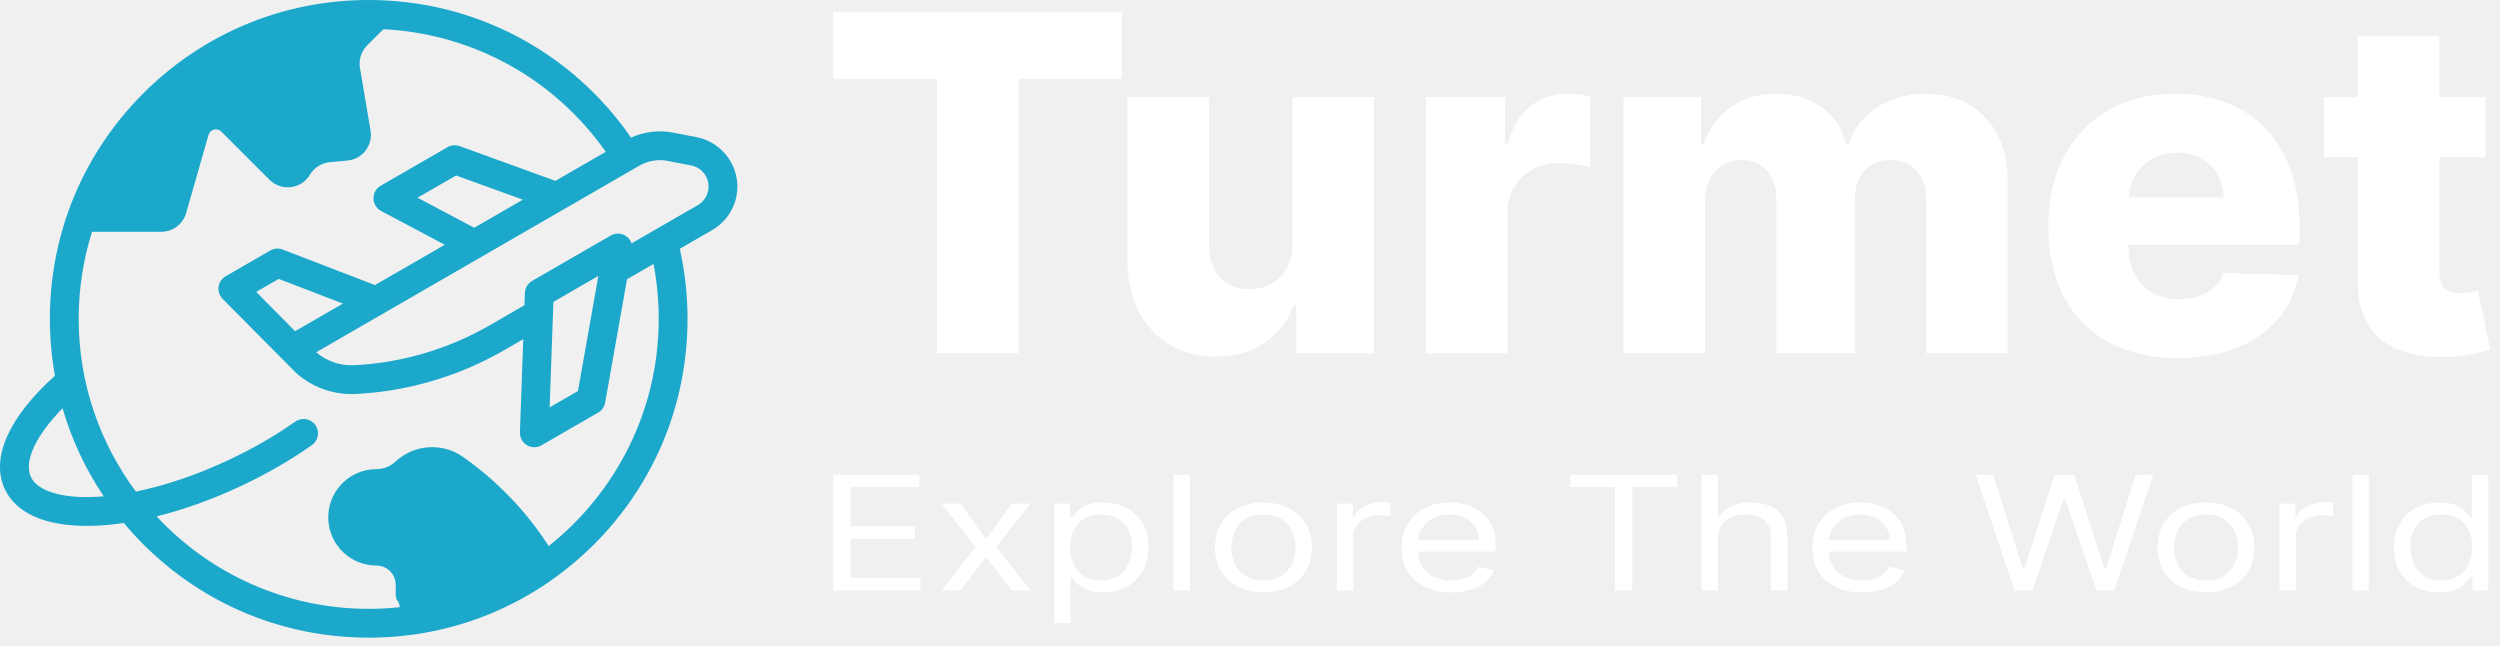
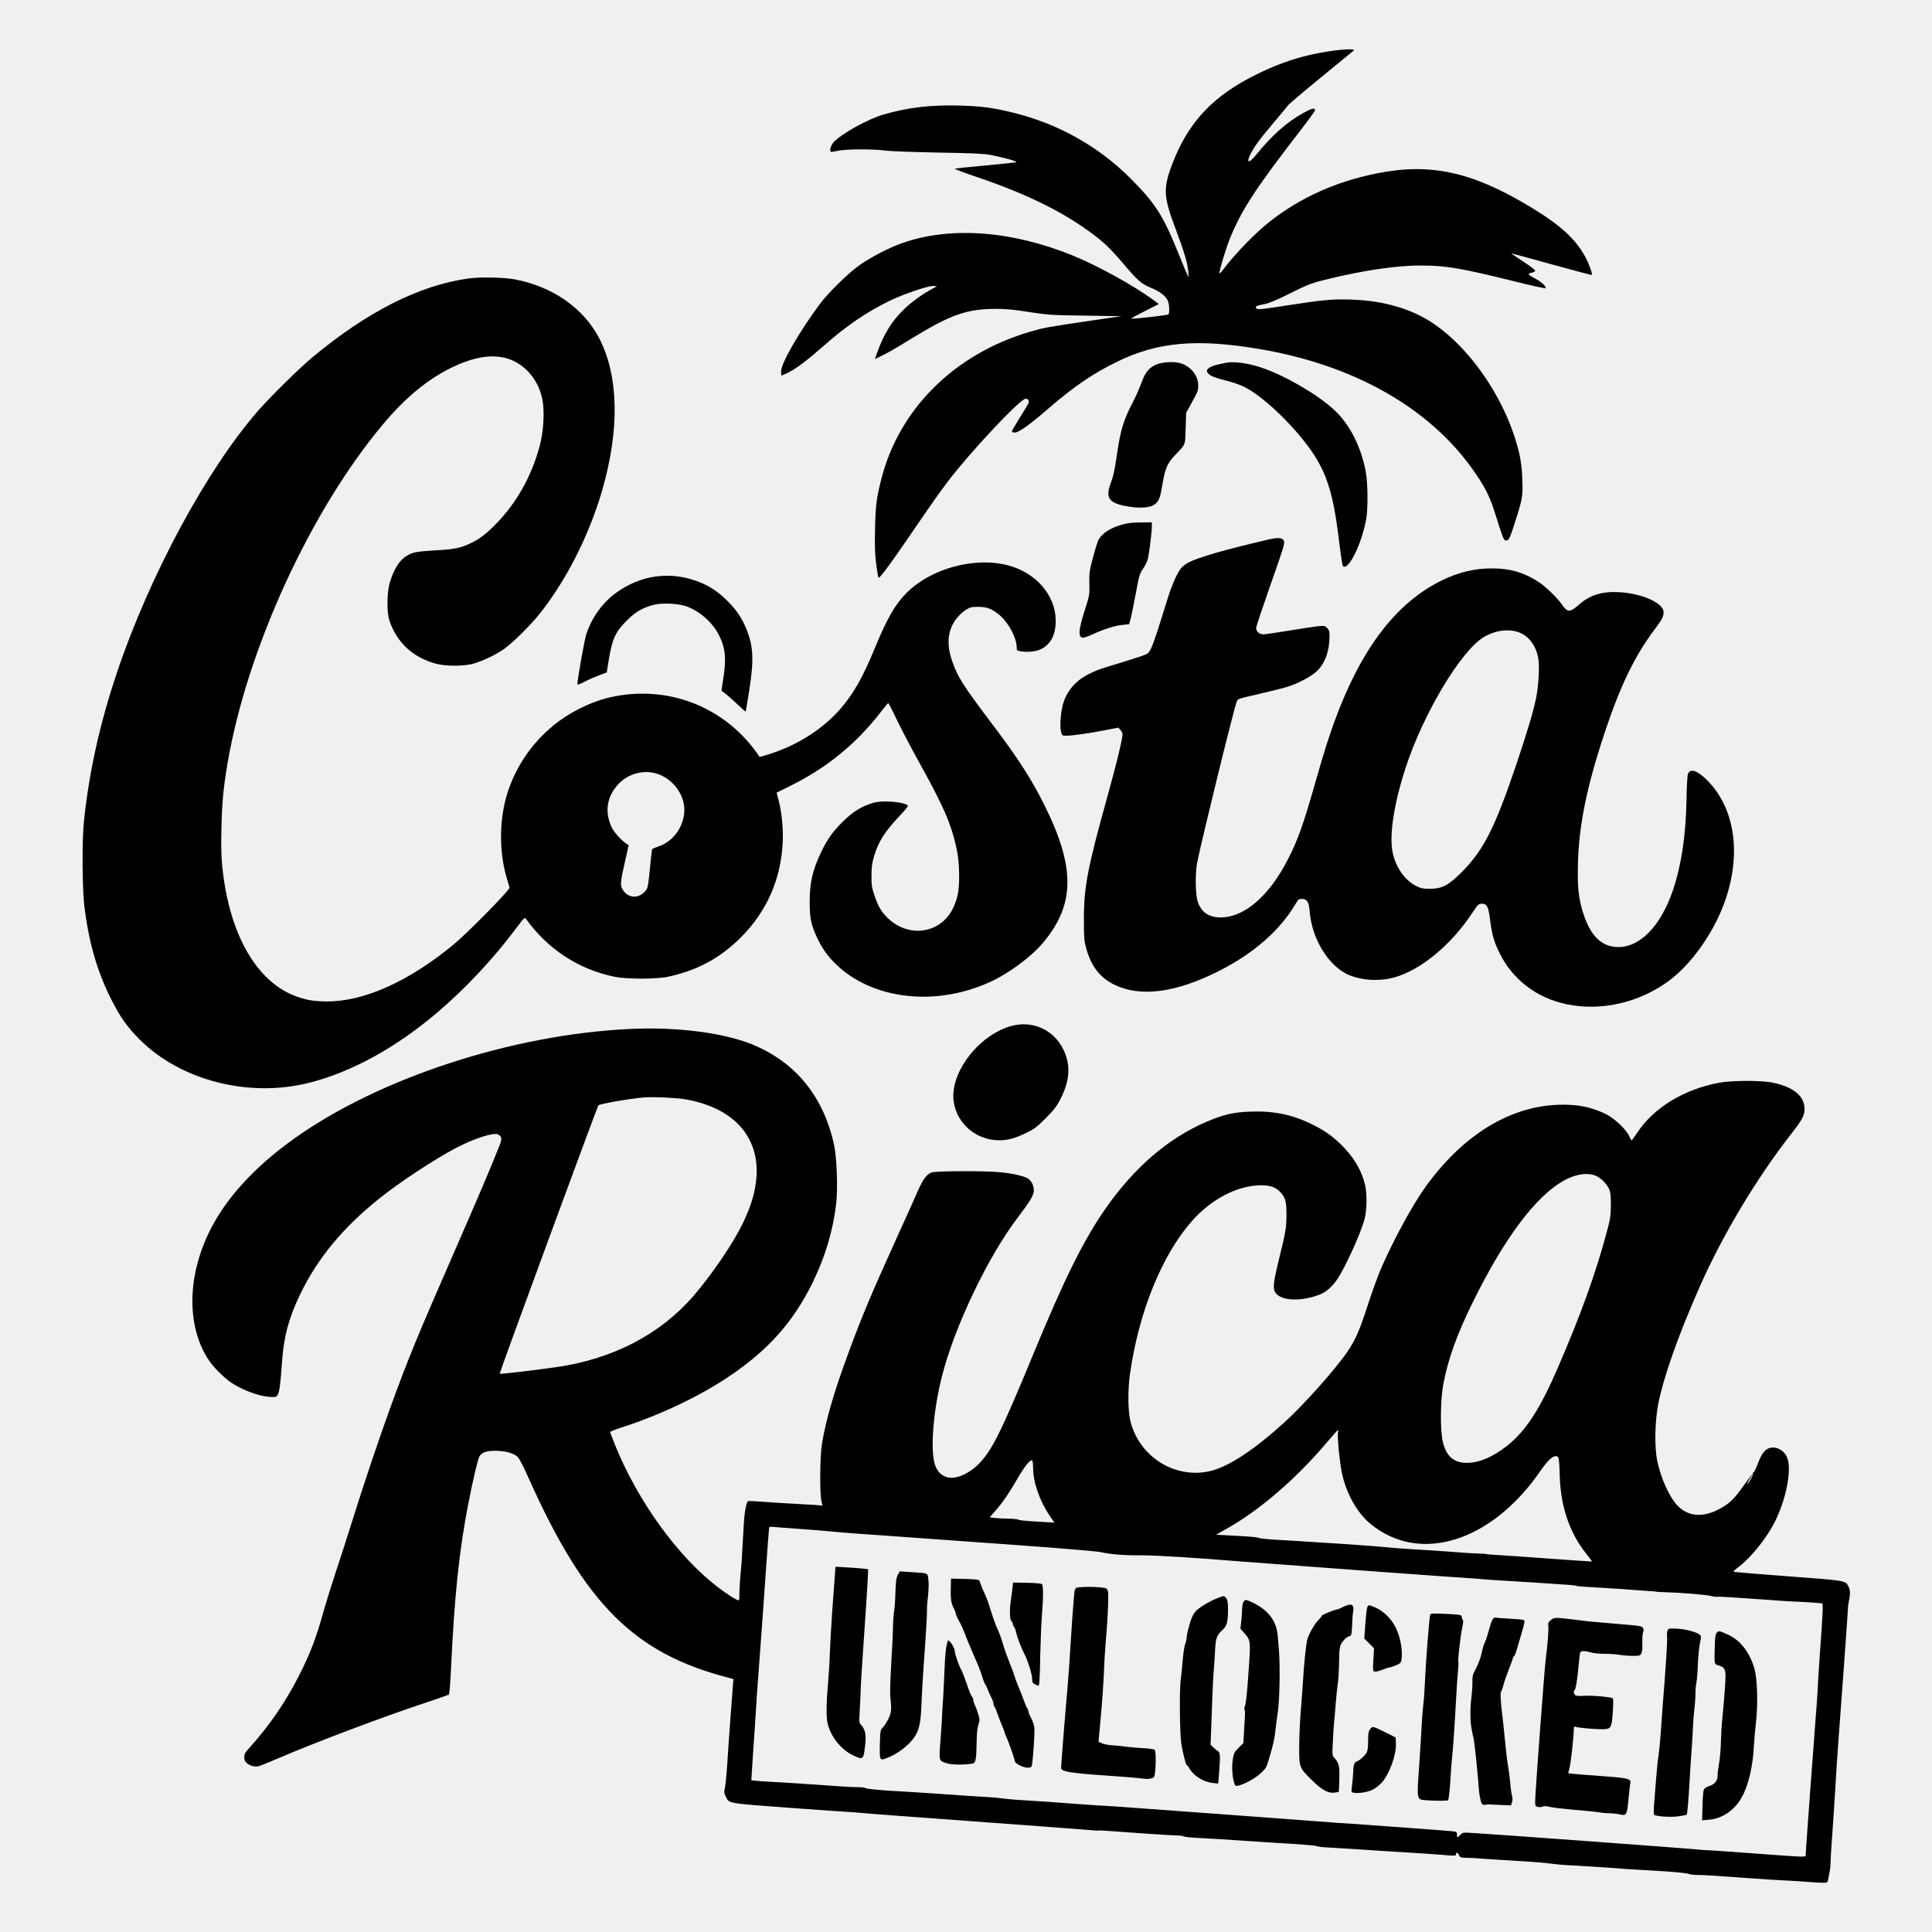
- <svg xmlns="http://www.w3.org/2000/svg" width="213" height="55" viewBox="0 0 213 55" fill="none">
-   <g clip-path="url(#clip0_4005_17)">
-     <path d="M59.361 11.689L57.368 11.302C56.147 11.064 54.888 11.216 53.764 11.725C48.679 4.365 40.4 0 31.413 0C24.157 0 17.336 2.826 12.205 7.956C7.075 13.087 4.249 19.908 4.249 27.164C4.249 28.808 4.396 30.428 4.68 32.013C0.733 35.553 -0.821 39.06 0.415 41.683C1.371 43.713 3.829 44.808 7.382 44.807C7.67 44.807 7.966 44.8 8.267 44.786C9 44.751 9.763 44.672 10.546 44.556C11.07 45.181 11.622 45.788 12.205 46.372C17.336 51.502 24.157 54.328 31.413 54.328C38.669 54.328 45.49 51.502 50.621 46.372C55.752 41.241 58.577 34.42 58.577 27.164C58.577 25.149 58.355 23.146 57.918 21.196L60.685 19.599C61.788 18.962 62.545 17.878 62.763 16.623C63.158 14.344 61.632 12.13 59.361 11.689ZM8.15 42.334C5.263 42.473 3.201 41.838 2.635 40.637C2.011 39.312 3.055 37.104 5.33 34.785C6.104 37.448 7.284 39.975 8.84 42.288C8.607 42.307 8.377 42.324 8.15 42.334ZM46.75 46.523C44.828 43.542 42.343 40.957 39.443 38.923C37.67 37.679 35.266 37.857 33.684 39.336C33.247 39.744 32.671 39.971 32.074 39.971C29.707 39.971 27.831 41.966 27.974 44.328C28.106 46.495 29.902 48.185 32.074 48.185C32.979 48.185 33.713 48.919 33.713 49.824V50.685C33.713 50.883 33.784 51.07 33.897 51.232C34.006 51.389 34.054 51.562 34.056 51.732C33.188 51.825 32.306 51.873 31.413 51.873C24.287 51.873 17.857 48.84 13.343 43.998C15.688 43.415 18.153 42.53 20.588 41.382C22.747 40.365 24.76 39.202 26.573 37.925C27.127 37.535 27.26 36.77 26.87 36.216C26.479 35.662 25.714 35.529 25.16 35.919C23.463 37.114 21.573 38.206 19.542 39.162C16.83 40.44 14.099 41.368 11.579 41.884C8.517 37.77 6.703 32.675 6.703 27.164C6.703 24.581 7.103 22.09 7.841 19.747H13.743C14.724 19.747 15.587 19.097 15.858 18.153L17.767 11.494C17.904 11.014 18.506 10.859 18.858 11.211L22.962 15.315C23.976 16.329 25.673 16.118 26.407 14.886C26.766 14.284 27.391 13.889 28.088 13.823L29.611 13.678C30.883 13.557 31.784 12.381 31.571 11.121L30.67 5.788C30.551 5.085 30.781 4.367 31.286 3.864L32.666 2.488C40.276 2.868 47.216 6.692 51.613 12.933L47.321 15.411L39.16 12.448C38.819 12.325 38.441 12.358 38.127 12.539L32.431 15.828C32.045 16.051 31.81 16.466 31.818 16.912C31.826 17.358 32.075 17.765 32.47 17.974L37.895 20.854L31.949 24.287L24.08 21.26C23.734 21.127 23.347 21.157 23.026 21.343L19.225 23.537C18.895 23.727 18.673 24.059 18.622 24.436C18.572 24.813 18.698 25.192 18.966 25.462C18.966 25.462 25.209 31.768 25.266 31.809C26.558 32.944 28.224 33.575 29.947 33.575C30.062 33.575 30.178 33.573 30.293 33.567C34.724 33.35 39.097 32.063 42.939 29.844L44.581 28.896L44.298 36.833C44.282 37.279 44.509 37.699 44.892 37.929C45.086 38.045 45.305 38.104 45.524 38.104C45.736 38.104 45.948 38.049 46.138 37.94L50.964 35.153C51.278 34.972 51.495 34.661 51.559 34.305L53.422 23.792L55.68 22.488C55.974 24.023 56.123 25.59 56.123 27.164C56.123 34.999 52.457 41.993 46.75 46.523ZM44.545 17.014L40.402 19.406L35.577 16.845L38.86 14.95L44.545 17.014ZM29.215 25.865L25.14 28.218L21.828 24.868L23.746 23.761L29.215 25.865ZM46.829 34.707L47.15 25.72L50.98 23.509L49.242 33.314L46.829 34.707ZM60.344 16.204C60.252 16.739 59.928 17.202 59.458 17.473L53.807 20.736C53.724 20.494 53.57 20.277 53.352 20.124C52.961 19.851 52.447 19.828 52.034 20.067L45.334 23.934C44.968 24.146 44.737 24.531 44.722 24.953L44.684 26.003L41.712 27.719C38.206 29.743 34.216 30.918 30.173 31.116C28.99 31.174 27.832 30.775 26.938 30.013L54.47 14.117C55.205 13.693 56.068 13.549 56.9 13.711L58.893 14.098C59.862 14.286 60.513 15.231 60.344 16.204Z" fill="#1CA8CB" />
-     <path d="M71 6.71V1H95.588V6.71H86.767V30.091H79.835V6.71H71Z" fill="white" />
-     <path d="M110.13 20.674V8.273H117.062V30.091H110.442V26.029H110.215C109.732 27.364 108.908 28.424 107.744 29.21C106.588 29.987 105.192 30.375 103.553 30.375C102.067 30.375 100.76 30.034 99.633 29.352C98.506 28.671 97.63 27.719 97.005 26.497C96.38 25.266 96.063 23.827 96.053 22.179V8.273H102.999V20.816C103.009 21.999 103.321 22.932 103.937 23.614C104.552 24.296 105.39 24.637 106.451 24.637C107.142 24.637 107.763 24.485 108.312 24.182C108.871 23.869 109.311 23.42 109.633 22.833C109.964 22.236 110.13 21.516 110.13 20.674Z" fill="white" />
-     <path d="M121.483 30.091V8.273H128.23V12.25H128.457C128.855 10.811 129.504 9.741 130.403 9.04C131.303 8.33 132.349 7.975 133.543 7.975C133.865 7.975 134.196 7.998 134.537 8.046C134.878 8.084 135.195 8.145 135.489 8.23V14.267C135.157 14.154 134.722 14.064 134.182 13.997C133.652 13.931 133.178 13.898 132.761 13.898C131.938 13.898 131.194 14.083 130.531 14.452C129.878 14.812 129.362 15.318 128.983 15.972C128.614 16.616 128.429 17.373 128.429 18.244V30.091H121.483Z" fill="white" />
-     <path d="M138.319 30.091V8.273H144.924V12.278H145.165C145.62 10.953 146.387 9.906 147.467 9.139C148.546 8.372 149.834 7.989 151.33 7.989C152.845 7.989 154.143 8.377 155.222 9.154C156.302 9.93 156.988 10.972 157.282 12.278H157.509C157.916 10.981 158.712 9.944 159.896 9.168C161.079 8.382 162.476 7.989 164.086 7.989C166.15 7.989 167.826 8.652 169.114 9.977C170.402 11.294 171.046 13.102 171.046 15.403V30.091H164.1V16.994C164.1 15.905 163.821 15.077 163.262 14.509C162.703 13.931 161.979 13.642 161.089 13.642C160.132 13.642 159.38 13.955 158.83 14.58C158.29 15.195 158.021 16.024 158.021 17.065V30.091H151.344V16.923C151.344 15.91 151.07 15.11 150.521 14.523C149.971 13.936 149.247 13.642 148.347 13.642C147.741 13.642 147.206 13.789 146.742 14.082C146.278 14.367 145.914 14.774 145.648 15.304C145.393 15.834 145.265 16.459 145.265 17.179V30.091H138.319Z" fill="white" />
-     <path d="M185.549 30.503C183.267 30.503 181.297 30.053 179.64 29.154C177.992 28.244 176.723 26.952 175.833 25.276C174.952 23.59 174.512 21.587 174.512 19.267C174.512 17.013 174.957 15.044 175.847 13.358C176.737 11.663 177.992 10.347 179.612 9.409C181.231 8.462 183.139 7.989 185.336 7.989C186.889 7.989 188.309 8.23 189.597 8.713C190.885 9.196 191.998 9.911 192.935 10.858C193.873 11.805 194.602 12.975 195.123 14.367C195.644 15.749 195.904 17.335 195.904 19.125V20.858H176.941V16.824H189.441C189.432 16.085 189.256 15.427 188.915 14.85C188.575 14.272 188.106 13.822 187.509 13.5C186.922 13.169 186.245 13.003 185.478 13.003C184.701 13.003 184.005 13.178 183.39 13.528C182.774 13.869 182.287 14.338 181.927 14.935C181.567 15.522 181.378 16.189 181.359 16.938V21.043C181.359 21.933 181.534 22.714 181.884 23.387C182.235 24.049 182.732 24.565 183.376 24.935C184.02 25.304 184.787 25.489 185.677 25.489C186.292 25.489 186.851 25.404 187.353 25.233C187.855 25.063 188.286 24.812 188.646 24.48C189.005 24.149 189.275 23.742 189.455 23.259L195.833 23.443C195.568 24.873 194.986 26.119 194.086 27.179C193.196 28.23 192.026 29.049 190.577 29.637C189.129 30.214 187.452 30.503 185.549 30.503Z" fill="white" />
-     <path d="M211.767 8.273V13.386H198.003V8.273H211.767ZM200.886 3.045H207.832V23.23C207.832 23.656 207.899 24.002 208.031 24.267C208.173 24.523 208.377 24.707 208.642 24.821C208.907 24.925 209.224 24.977 209.594 24.977C209.859 24.977 210.138 24.954 210.432 24.906C210.735 24.849 210.962 24.802 211.114 24.764L212.165 29.778C211.833 29.873 211.365 29.991 210.759 30.134C210.162 30.276 209.447 30.366 208.614 30.403C206.985 30.479 205.588 30.29 204.423 29.835C203.268 29.371 202.383 28.651 201.767 27.676C201.161 26.701 200.867 25.474 200.886 23.997V3.045Z" fill="white" />
-     <path d="M71 50.314V40.44H78.329V41.5H72.471V44.837H77.949V45.898H72.471V49.253H78.424V50.314H71Z" fill="white" />
-     <path d="M81.832 42.908L84.014 45.936L86.197 42.908H87.809L84.868 46.611L87.809 50.314H86.197L84.014 47.44L81.832 50.314H80.22L83.113 46.611L80.22 42.908H81.832Z" fill="white" />
-     <path d="M89.806 53.091V42.908H91.157V44.084H91.324C91.426 43.956 91.569 43.792 91.751 43.593C91.936 43.39 92.201 43.21 92.545 43.053C92.893 42.892 93.363 42.812 93.956 42.812C94.723 42.812 95.399 42.967 95.984 43.279C96.569 43.591 97.026 44.033 97.354 44.605C97.682 45.177 97.846 45.852 97.846 46.63C97.846 47.414 97.682 48.094 97.354 48.67C97.026 49.242 96.571 49.685 95.99 50C95.409 50.312 94.739 50.468 93.98 50.468C93.395 50.468 92.927 50.389 92.575 50.232C92.223 50.071 91.952 49.889 91.762 49.687C91.573 49.481 91.426 49.311 91.324 49.176H91.205V53.091H89.806ZM91.181 46.611C91.181 47.17 91.282 47.664 91.484 48.091C91.685 48.515 91.98 48.848 92.367 49.089C92.755 49.327 93.229 49.446 93.79 49.446C94.375 49.446 94.864 49.321 95.255 49.07C95.65 48.816 95.947 48.475 96.144 48.048C96.346 47.617 96.447 47.138 96.447 46.611C96.447 46.09 96.348 45.621 96.15 45.203C95.956 44.782 95.662 44.449 95.267 44.205C94.875 43.957 94.383 43.834 93.79 43.834C93.221 43.834 92.743 43.951 92.355 44.186C91.968 44.417 91.675 44.742 91.478 45.16C91.28 45.574 91.181 46.058 91.181 46.611Z" fill="white" />
-     <path d="M101.38 40.44V50.314H99.981V40.44H101.38Z" fill="white" />
-     <path d="M107.643 50.468C106.821 50.468 106.1 50.309 105.479 49.991C104.863 49.672 104.38 49.227 104.033 48.655C103.688 48.083 103.517 47.414 103.517 46.65C103.517 45.878 103.688 45.205 104.033 44.629C104.38 44.054 104.863 43.607 105.479 43.289C106.1 42.971 106.821 42.812 107.643 42.812C108.466 42.812 109.185 42.971 109.801 43.289C110.422 43.607 110.905 44.054 111.248 44.629C111.596 45.205 111.77 45.878 111.77 46.65C111.77 47.414 111.596 48.083 111.248 48.655C110.905 49.227 110.422 49.672 109.801 49.991C109.185 50.309 108.466 50.468 107.643 50.468ZM107.643 49.446C108.268 49.446 108.782 49.316 109.185 49.055C109.588 48.795 109.886 48.453 110.081 48.028C110.274 47.604 110.371 47.145 110.371 46.65C110.371 46.154 110.274 45.693 110.081 45.266C109.886 44.838 109.588 44.493 109.185 44.229C108.782 43.965 108.268 43.834 107.643 43.834C107.019 43.834 106.505 43.965 106.102 44.229C105.698 44.493 105.4 44.838 105.206 45.266C105.012 45.693 104.916 46.154 104.916 46.65C104.916 47.145 105.012 47.604 105.206 48.028C105.4 48.453 105.698 48.795 106.102 49.055C106.505 49.316 107.019 49.446 107.643 49.446Z" fill="white" />
-     <path d="M113.906 50.314V42.908H115.258V44.026H115.353C115.518 43.66 115.819 43.363 116.254 43.134C116.689 42.906 117.178 42.792 117.725 42.792C117.827 42.792 117.955 42.794 118.11 42.797C118.264 42.8 118.38 42.805 118.46 42.811V43.968C118.413 43.959 118.304 43.944 118.133 43.925C117.968 43.903 117.792 43.891 117.605 43.891C117.163 43.891 116.768 43.967 116.42 44.118C116.076 44.266 115.803 44.471 115.602 44.735C115.404 44.995 115.305 45.293 115.305 45.627V50.314H113.906Z" fill="white" />
-     <path d="M123.66 50.468C122.781 50.468 122.025 50.311 121.388 49.996C120.756 49.677 120.268 49.234 119.924 48.665C119.584 48.093 119.414 47.427 119.414 46.669C119.414 45.91 119.584 45.242 119.924 44.663C120.268 44.081 120.747 43.628 121.359 43.303C121.975 42.975 122.695 42.812 123.517 42.812C123.992 42.812 124.459 42.876 124.922 43.004C125.385 43.133 125.806 43.342 126.185 43.631C126.564 43.917 126.867 44.297 127.093 44.769C127.318 45.242 127.43 45.823 127.43 46.514V46.997H120.411V46.013H126.008C126.008 45.595 125.905 45.222 125.699 44.894C125.498 44.567 125.209 44.308 124.833 44.118C124.461 43.928 124.023 43.834 123.517 43.834C122.959 43.834 122.478 43.946 122.071 44.171C121.667 44.393 121.357 44.682 121.139 45.039C120.922 45.396 120.814 45.778 120.814 46.187V46.842C120.814 47.402 120.932 47.876 121.169 48.265C121.41 48.65 121.744 48.944 122.171 49.147C122.598 49.346 123.094 49.446 123.66 49.446C124.027 49.446 124.359 49.404 124.655 49.321C124.956 49.234 125.215 49.105 125.432 48.935C125.65 48.761 125.818 48.546 125.936 48.289L127.288 48.597C127.146 48.97 126.907 49.298 126.571 49.581C126.235 49.861 125.82 50.079 125.325 50.237C124.831 50.391 124.276 50.468 123.66 50.468Z" fill="white" />
-     <path d="M133.781 41.5V40.44H142.889V41.5H139.07V50.314H137.6V41.5H133.781Z" fill="white" />
-     <path d="M146.368 45.859V50.314H144.969V40.44H146.368V44.065H146.487C146.7 43.683 147.02 43.379 147.446 43.154C147.878 42.926 148.451 42.812 149.166 42.812C149.787 42.812 150.33 42.913 150.797 43.115C151.264 43.315 151.625 43.622 151.883 44.036C152.143 44.448 152.273 44.972 152.273 45.608V50.314H150.875V45.685C150.875 45.097 150.686 44.642 150.31 44.321C149.939 43.996 149.424 43.834 148.763 43.834C148.305 43.834 147.893 43.913 147.53 44.07C147.17 44.228 146.885 44.458 146.676 44.76C146.471 45.062 146.368 45.428 146.368 45.859Z" fill="white" />
-     <path d="M158.652 50.468C157.775 50.468 157.018 50.311 156.381 49.996C155.748 49.677 155.26 49.234 154.916 48.665C154.577 48.093 154.406 47.427 154.406 46.669C154.406 45.91 154.577 45.242 154.916 44.663C155.26 44.081 155.739 43.628 156.351 43.303C156.968 42.975 157.688 42.812 158.51 42.812C158.984 42.812 159.453 42.876 159.915 43.004C160.377 43.133 160.799 43.342 161.178 43.631C161.558 43.917 161.86 44.297 162.085 44.769C162.31 45.242 162.423 45.823 162.423 46.514V46.997H155.403V46.013H161C161 45.595 160.897 45.222 160.692 44.894C160.49 44.567 160.201 44.308 159.826 44.118C159.455 43.928 159.015 43.834 158.51 43.834C157.953 43.834 157.47 43.946 157.063 44.171C156.66 44.393 156.349 44.682 156.132 45.039C155.915 45.396 155.806 45.778 155.806 46.187V46.842C155.806 47.402 155.924 47.876 156.162 48.265C156.402 48.65 156.736 48.944 157.163 49.147C157.59 49.346 158.087 49.446 158.652 49.446C159.019 49.446 159.351 49.404 159.648 49.321C159.949 49.234 160.207 49.105 160.425 48.935C160.642 48.761 160.81 48.546 160.929 48.289L162.281 48.597C162.139 48.97 161.899 49.298 161.563 49.581C161.227 49.861 160.812 50.079 160.318 50.237C159.824 50.391 159.268 50.468 158.652 50.468Z" fill="white" />
-     <path d="M171.644 50.314L168.323 40.44H169.817L172.355 48.482H172.474L175.059 40.44H176.719L179.305 48.482H179.423L181.96 40.44H183.455L180.135 50.314H178.617L175.936 42.445H175.842L173.161 50.314H171.644Z" fill="white" />
-     <path d="M187.95 50.468C187.127 50.468 186.406 50.309 185.785 49.991C185.168 49.672 184.686 49.227 184.338 48.655C183.994 48.083 183.822 47.414 183.822 46.65C183.822 45.878 183.994 45.205 184.338 44.629C184.686 44.054 185.168 43.607 185.785 43.289C186.406 42.971 187.127 42.812 187.95 42.812C188.771 42.812 189.49 42.971 190.107 43.289C190.728 43.607 191.21 44.054 191.555 44.629C191.902 45.205 192.076 45.878 192.076 46.65C192.076 47.414 191.902 48.083 191.555 48.655C191.21 49.227 190.728 49.672 190.107 49.991C189.49 50.309 188.771 50.468 187.95 50.468ZM187.95 49.446C188.573 49.446 189.087 49.316 189.49 49.055C189.894 48.795 190.193 48.453 190.386 48.028C190.58 47.604 190.676 47.145 190.676 46.65C190.676 46.154 190.58 45.693 190.386 45.266C190.193 44.838 189.894 44.493 189.49 44.229C189.087 43.965 188.573 43.834 187.95 43.834C187.325 43.834 186.811 43.965 186.408 44.229C186.005 44.493 185.706 44.838 185.512 45.266C185.318 45.693 185.222 46.154 185.222 46.65C185.222 47.145 185.318 47.604 185.512 48.028C185.706 48.453 186.005 48.795 186.408 49.055C186.811 49.316 187.325 49.446 187.95 49.446Z" fill="white" />
-     <path d="M194.212 50.314V42.908H195.563V44.026H195.659C195.825 43.66 196.125 43.363 196.56 43.134C196.994 42.906 197.485 42.792 198.03 42.792C198.133 42.792 198.262 42.794 198.416 42.797C198.57 42.8 198.687 42.805 198.765 42.811V43.968C198.718 43.959 198.609 43.944 198.44 43.925C198.273 43.903 198.097 43.891 197.911 43.891C197.468 43.891 197.074 43.967 196.726 44.118C196.382 44.266 196.109 44.471 195.908 44.735C195.71 44.995 195.611 45.293 195.611 45.627V50.314H194.212Z" fill="white" />
-     <path d="M201.824 40.44V50.314H200.425V40.44H201.824Z" fill="white" />
-     <path d="M207.827 50.468C207.067 50.468 206.397 50.312 205.816 50.001C205.235 49.686 204.781 49.242 204.452 48.67C204.124 48.094 203.96 47.415 203.96 46.63C203.96 45.852 204.124 45.178 204.452 44.605C204.781 44.033 205.237 43.591 205.822 43.279C206.407 42.968 207.083 42.812 207.85 42.812C208.443 42.812 208.911 42.892 209.255 43.053C209.603 43.21 209.868 43.39 210.05 43.593C210.235 43.792 210.38 43.956 210.482 44.085H210.602V40.44H212V50.314H210.649V49.176H210.482C210.38 49.311 210.233 49.481 210.044 49.687C209.854 49.89 209.583 50.071 209.231 50.232C208.88 50.389 208.411 50.468 207.827 50.468ZM208.016 49.446C208.577 49.446 209.051 49.327 209.439 49.089C209.826 48.848 210.121 48.516 210.322 48.091C210.524 47.664 210.625 47.17 210.625 46.611C210.625 46.058 210.526 45.575 210.328 45.16C210.131 44.742 209.839 44.417 209.451 44.186C209.064 43.951 208.586 43.834 208.016 43.834C207.423 43.834 206.929 43.958 206.534 44.205C206.142 44.449 205.847 44.782 205.65 45.203C205.457 45.621 205.359 46.09 205.359 46.611C205.359 47.138 205.459 47.617 205.656 48.048C205.858 48.475 206.154 48.816 206.545 49.07C206.941 49.321 207.431 49.446 208.016 49.446Z" fill="white" />
+ <svg xmlns="http://www.w3.org/2000/svg" version="1.0" width="2001pt" height="2001pt" viewBox="0 0 2001 2001" preserveAspectRatio="xMidYMid meet">
+   <g transform="translate(0,2001) scale(0.1,-0.1)" fill="#000000" stroke="none">
+     <path d="M13767 19479 c-266 -40 -492 -111 -742 -234 -463 -226 -722 -502 -888 -945 -92 -247 -87 -329 44 -675 83 -220 118 -339 126 -425 3 -36 3 -63 1 -60 -3 3 -56 129 -117 280 -148 364 -232 492 -485 745 -333 332 -748 564 -1216 679 -209 51 -328 67 -565 73 -288 7 -521 -20 -771 -92 -169 -49 -454 -208 -524 -293 -27 -33 -39 -79 -25 -94 3 -3 36 2 73 10 83 19 365 20 497 2 51 -7 286 -15 540 -20 350 -6 470 -11 540 -24 90 -17 208 -46 255 -64 25 -10 24 -10 -10 -16 -19 -3 -161 -17 -315 -32 -154 -14 -287 -28 -295 -31 -8 -2 82 -37 200 -77 574 -193 975 -395 1301 -657 71 -58 138 -127 230 -234 160 -190 198 -224 300 -266 91 -37 155 -87 175 -136 15 -34 19 -120 6 -139 -5 -9 -340 -47 -387 -44 -5 1 57 35 139 76 l148 75 -63 47 c-198 145 -565 347 -817 451 -636 261 -1270 310 -1773 135 -134 -46 -329 -147 -449 -232 -116 -82 -324 -287 -410 -402 -217 -294 -400 -613 -400 -696 0 -24 2 -44 5 -44 3 0 36 16 74 34 88 45 189 122 376 286 228 201 439 343 674 457 146 70 398 155 449 151 l37 -3 -45 -24 c-103 -54 -220 -139 -298 -215 -125 -121 -208 -255 -275 -443 l-26 -72 37 18 c85 39 157 80 339 192 407 250 577 310 878 310 108 0 187 -8 345 -33 196 -30 222 -32 580 -37 l374 -6 -329 -48 c-442 -65 -473 -71 -611 -111 -786 -229 -1364 -801 -1548 -1535 -48 -190 -58 -268 -63 -507 -4 -181 -2 -260 12 -365 9 -74 20 -138 24 -142 10 -10 108 121 281 373 299 437 337 490 431 615 230 305 755 865 811 865 31 0 42 -23 27 -53 -6 -12 -47 -79 -90 -148 -44 -70 -79 -131 -79 -138 0 -6 13 -11 29 -11 43 0 150 76 351 250 260 225 463 364 713 485 418 204 825 240 1477 129 964 -164 1738 -599 2194 -1233 124 -173 181 -281 231 -438 96 -302 98 -308 122 -311 28 -4 40 18 92 183 80 250 84 272 78 445 -6 168 -24 269 -77 435 -173 540 -572 1056 -976 1262 -200 102 -444 161 -710 170 -199 7 -296 -2 -659 -58 -298 -46 -323 -49 -335 -29 -11 18 1 24 90 41 44 9 124 42 250 105 211 105 234 113 425 159 355 86 695 135 931 135 265 0 407 -23 947 -156 191 -48 351 -83 354 -80 14 14 -37 63 -102 98 -38 20 -71 41 -73 47 -2 5 13 13 32 17 22 4 36 12 36 21 0 7 -56 51 -125 95 -69 45 -124 83 -122 84 1 1 188 -50 415 -113 227 -63 416 -113 419 -110 8 9 -26 106 -63 177 -98 188 -259 337 -569 524 -606 367 -1040 462 -1595 350 -421 -84 -782 -246 -1100 -492 -151 -117 -369 -340 -493 -506 -20 -27 -37 -43 -37 -35 0 35 64 246 105 350 122 303 264 521 750 1149 74 96 135 181 135 188 0 29 -34 21 -130 -33 -164 -92 -316 -227 -479 -427 -122 -149 -103 -34 23 137 28 38 104 131 168 207 64 76 125 149 135 163 10 15 164 146 343 292 179 146 332 272 340 279 21 20 -93 17 -253 -7z" />
+     <path d="M4846 17125 c-508 -72 -1045 -345 -1611 -816 -136 -114 -424 -397 -558 -549 -532 -606 -1129 -1712 -1466 -2717 -179 -532 -291 -1040 -343 -1553 -19 -192 -16 -682 5 -860 47 -384 134 -684 281 -974 93 -184 167 -287 291 -411 425 -426 1132 -607 1755 -450 438 110 894 360 1324 724 292 247 591 566 824 880 79 105 86 112 99 95 225 -315 549 -526 920 -601 126 -25 435 -25 553 1 304 66 537 192 751 405 273 273 419 607 436 995 6 144 -12 319 -46 439 l-18 67 141 70 c380 188 684 436 938 765 39 50 73 91 77 93 3 1 45 -78 91 -175 47 -98 147 -290 224 -428 224 -404 306 -581 360 -770 45 -159 59 -260 60 -415 0 -156 -13 -227 -60 -329 -120 -263 -447 -322 -668 -120 -72 65 -108 124 -147 239 -30 86 -33 106 -33 210 1 96 5 130 28 205 46 153 109 251 271 423 69 73 85 96 74 103 -58 37 -263 51 -355 24 -117 -34 -212 -92 -315 -195 -105 -104 -158 -178 -224 -315 -88 -182 -119 -317 -119 -515 0 -167 14 -237 74 -366 51 -110 107 -191 191 -274 385 -380 1061 -453 1636 -175 175 85 395 249 505 378 343 399 350 786 26 1437 -130 262 -275 488 -517 808 -330 437 -381 516 -439 685 -64 182 -46 330 52 450 23 29 64 65 91 82 44 27 57 30 129 30 93 -1 147 -23 228 -94 88 -78 168 -232 168 -326 0 -28 4 -33 31 -39 71 -14 163 -6 215 18 106 49 159 150 158 301 -2 261 -206 495 -495 570 -346 90 -796 -32 -1049 -285 -119 -120 -202 -263 -330 -575 -124 -301 -222 -473 -357 -628 -180 -206 -437 -371 -721 -463 -62 -20 -114 -35 -115 -33 -332 498 -907 739 -1495 628 -135 -26 -251 -67 -392 -140 -339 -175 -601 -484 -721 -851 -88 -270 -93 -611 -13 -883 14 -50 29 -98 31 -108 7 -22 -433 -469 -582 -592 -460 -379 -922 -587 -1305 -587 -141 0 -232 16 -347 62 -395 158 -668 645 -739 1318 -12 111 -15 210 -11 407 6 268 19 412 62 670 200 1184 857 2620 1612 3521 237 282 468 471 725 594 330 157 585 144 769 -39 78 -78 131 -178 155 -291 26 -121 15 -333 -25 -483 -81 -308 -231 -580 -441 -800 -105 -110 -185 -172 -281 -216 -99 -47 -170 -61 -357 -71 -96 -5 -192 -15 -215 -21 -124 -32 -200 -123 -259 -309 -31 -101 -34 -314 -4 -400 77 -224 239 -376 473 -442 102 -29 284 -30 388 -4 92 24 240 94 324 153 90 64 267 238 362 356 277 343 518 816 654 1282 184 633 174 1189 -28 1580 -162 312 -477 533 -867 610 -117 23 -368 28 -494 10z m1969 -5132 c172 -60 291 -240 271 -409 -19 -163 -128 -299 -275 -344 -30 -10 -57 -22 -58 -27 -2 -5 -11 -95 -22 -201 -15 -157 -22 -198 -38 -219 -68 -92 -179 -93 -240 -3 -32 46 -29 82 18 288 l40 177 -28 20 c-58 41 -126 119 -150 171 -72 157 -48 312 69 440 105 114 270 157 413 107z" />
+     <path d="M11990 16240 c-81 -28 -129 -83 -168 -195 -18 -49 -52 -128 -76 -175 -112 -213 -141 -309 -181 -590 -19 -132 -35 -206 -56 -260 -62 -159 -30 -215 138 -249 154 -31 273 -23 321 22 38 35 49 65 70 193 30 176 51 225 136 314 108 113 100 93 106 274 l5 161 39 70 c84 152 86 156 86 214 0 103 -80 201 -190 231 -57 16 -169 11 -230 -10z" />
+     <path d="M12705 16254 c-106 -21 -135 -29 -167 -45 -42 -21 -49 -46 -20 -72 26 -24 76 -43 193 -72 57 -14 136 -42 174 -61 193 -95 503 -389 690 -654 171 -243 238 -462 299 -984 14 -115 29 -213 35 -219 55 -55 198 235 242 493 18 108 16 364 -5 480 -47 260 -166 495 -327 644 -170 158 -499 350 -743 435 -135 47 -291 70 -371 55z" />
+     <path d="M11634 14580 c-122 -32 -211 -86 -253 -154 -11 -17 -38 -102 -60 -187 -38 -144 -41 -162 -38 -274 2 -118 1 -122 -45 -266 -66 -207 -73 -280 -29 -294 10 -3 53 10 102 33 119 55 238 93 316 100 l67 7 13 45 c8 25 32 142 54 260 38 205 42 218 79 272 23 32 44 78 50 105 15 73 40 278 40 329 l0 44 -112 -1 c-77 0 -136 -6 -184 -19z" />
+     <path d="M13120 14418 c-447 -105 -701 -178 -809 -233 -27 -13 -61 -39 -76 -57 -42 -49 -98 -176 -145 -328 -151 -487 -169 -536 -213 -564 -12 -8 -119 -44 -237 -80 -260 -78 -276 -84 -370 -131 -135 -68 -228 -181 -264 -320 -22 -88 -30 -222 -17 -272 12 -42 13 -43 54 -43 63 0 245 26 401 57 l139 27 24 -28 c19 -23 22 -35 17 -64 -19 -114 -67 -304 -149 -602 -211 -758 -250 -960 -249 -1295 0 -183 3 -220 22 -290 52 -192 143 -310 294 -384 270 -131 635 -84 1080 141 363 183 637 423 800 702 24 40 32 46 61 46 54 0 73 -30 81 -126 22 -279 183 -551 385 -652 129 -64 329 -80 486 -37 279 76 597 339 817 675 55 83 62 90 99 90 50 0 66 -33 83 -175 19 -147 41 -224 99 -340 135 -272 385 -462 692 -526 365 -76 766 19 1074 253 238 182 469 519 576 842 162 485 87 948 -199 1230 -101 99 -170 120 -194 59 -6 -16 -13 -138 -15 -278 -7 -358 -53 -665 -137 -916 -129 -387 -357 -616 -595 -597 -160 13 -267 126 -340 358 -46 149 -58 259 -52 505 10 402 92 802 281 1369 160 479 309 786 514 1058 75 99 92 132 92 178 0 95 -226 195 -465 207 -176 8 -299 -30 -412 -130 -94 -82 -118 -82 -175 1 -49 71 -168 186 -245 236 -150 97 -290 138 -473 139 -186 1 -349 -38 -528 -125 -474 -232 -836 -708 -1111 -1461 -68 -189 -103 -300 -201 -642 -127 -444 -178 -585 -286 -795 -192 -372 -447 -591 -690 -592 -126 0 -206 56 -241 170 -22 71 -25 293 -4 397 44 225 384 1609 411 1672 10 25 17 27 265 84 99 23 216 52 260 66 114 36 248 107 306 164 84 81 129 208 129 362 0 48 -4 62 -25 83 -23 23 -29 24 -92 18 -38 -3 -173 -24 -300 -45 -128 -21 -249 -39 -268 -39 -42 0 -75 29 -75 66 0 14 68 217 150 451 137 388 149 427 137 452 -16 34 -61 37 -177 9z m2614 -958 c99 -38 170 -131 197 -260 16 -75 6 -279 -20 -412 -29 -144 -83 -327 -202 -683 -224 -665 -342 -899 -568 -1126 -140 -140 -205 -174 -331 -174 -74 0 -93 4 -143 29 -118 60 -210 191 -243 347 -37 173 12 500 132 870 181 562 578 1226 816 1363 119 69 254 86 362 46z" />
+     <path d="M6791 14039 c-139 -18 -290 -80 -412 -170 -142 -105 -251 -257 -307 -429 -18 -55 -92 -469 -92 -515 0 -10 21 -3 78 26 42 22 111 52 152 67 l74 27 21 130 c36 219 70 293 189 410 88 88 164 132 277 161 88 22 249 15 338 -16 140 -50 275 -170 341 -305 64 -130 74 -244 40 -450 -10 -65 -18 -120 -17 -120 18 -8 109 -86 169 -144 43 -41 79 -73 81 -70 2 2 19 101 37 219 49 313 43 454 -26 626 -47 119 -104 204 -199 299 -106 106 -208 170 -340 214 -137 46 -265 58 -404 40z" />
+     <path d="M10465 9381 c-338 -99 -632 -491 -587 -784 35 -229 235 -397 472 -397 89 0 167 21 280 77 83 40 108 59 201 152 87 88 113 121 151 196 99 192 109 352 34 510 -101 212 -325 312 -551 246z" />
+     <path d="M6525 9353 c-1222 -58 -2595 -506 -3477 -1135 -413 -294 -710 -620 -879 -963 -235 -478 -235 -998 -1 -1341 45 -66 154 -174 222 -221 114 -77 285 -142 396 -150 69 -5 73 -4 89 20 19 30 29 104 45 332 19 272 69 460 189 710 179 371 439 686 816 989 212 171 580 413 809 532 186 96 381 158 425 134 41 -22 43 -44 11 -124 -80 -203 -226 -545 -465 -1092 -388 -887 -482 -1115 -670 -1634 -123 -341 -272 -784 -389 -1160 -47 -151 -122 -383 -166 -515 -44 -132 -100 -312 -125 -400 -78 -284 -142 -452 -261 -685 -135 -266 -308 -518 -503 -733 -53 -58 -61 -73 -61 -106 0 -31 6 -44 29 -64 35 -29 85 -40 126 -28 17 5 95 37 175 71 420 180 1094 434 1560 589 118 39 220 75 227 79 8 5 15 86 23 247 36 774 85 1241 181 1735 46 237 99 463 115 487 26 41 72 57 164 57 101 0 188 -23 230 -62 19 -18 60 -97 119 -230 584 -1303 1095 -1811 2076 -2061 l41 -11 -28 -367 c-15 -203 -32 -442 -37 -533 -6 -91 -16 -190 -22 -221 -11 -49 -10 -60 7 -94 38 -76 6 -70 664 -119 327 -24 604 -43 615 -43 11 0 74 -5 140 -11 66 -7 581 -45 1145 -86 564 -41 1084 -80 1155 -86 72 -7 135 -11 140 -9 11 3 116 -4 493 -32 144 -10 287 -19 318 -19 30 0 63 -4 72 -9 10 -5 65 -12 122 -15 129 -6 386 -22 580 -36 80 -5 181 -12 225 -15 288 -16 441 -29 450 -35 6 -5 55 -11 110 -14 120 -7 366 -22 565 -36 80 -5 226 -14 325 -20 99 -6 230 -15 290 -20 147 -13 155 -13 155 5 0 24 19 18 32 -10 10 -23 17 -25 77 -27 36 0 77 -2 91 -3 14 -2 104 -8 200 -14 96 -6 247 -15 335 -21 88 -6 201 -15 250 -22 50 -6 110 -12 135 -14 116 -5 436 -26 535 -33 61 -5 117 -9 125 -10 8 0 49 -2 90 -5 41 -3 125 -8 185 -11 196 -11 329 -23 358 -34 15 -6 51 -10 80 -10 55 1 274 -13 577 -36 102 -7 244 -17 315 -20 72 -3 182 -10 245 -15 63 -6 138 -10 166 -10 50 0 52 1 58 32 3 18 10 54 15 79 6 25 11 77 11 115 1 38 6 123 11 189 12 157 38 552 45 685 3 58 14 220 24 360 37 487 98 1335 99 1375 0 22 6 63 12 90 14 65 12 109 -6 144 -32 62 -22 60 -626 105 -307 23 -560 44 -564 47 -3 4 16 23 42 42 138 101 309 316 395 495 117 245 168 542 114 655 -40 82 -138 119 -204 78 -40 -26 -64 -64 -103 -168 -19 -48 -36 -80 -42 -76 -6 3 -7 1 -3 -6 8 -12 -35 -94 -55 -107 -6 -3 0 11 13 32 65 104 44 82 -66 -71 -91 -126 -132 -165 -231 -220 -171 -95 -328 -85 -439 29 -86 89 -176 289 -213 472 -28 140 -23 399 10 574 56 287 204 708 432 1225 234 530 586 1118 940 1572 122 156 145 199 145 267 -1 135 -114 228 -330 273 -114 24 -425 24 -555 -1 -364 -68 -676 -258 -847 -516 -29 -44 -56 -80 -59 -80 -3 0 -15 19 -25 43 -31 70 -156 187 -245 230 -125 59 -237 88 -374 94 -549 26 -1072 -272 -1487 -844 -134 -186 -327 -538 -461 -843 -30 -69 -91 -235 -135 -370 -93 -286 -130 -370 -217 -500 -114 -170 -450 -548 -647 -727 -319 -290 -583 -464 -773 -509 -363 -84 -729 142 -826 511 -27 104 -30 327 -5 499 91 637 328 1222 638 1576 200 229 470 370 713 374 99 1 160 -20 208 -73 51 -57 62 -98 61 -236 0 -130 -9 -180 -80 -468 -55 -226 -62 -291 -36 -333 55 -87 259 -98 456 -24 68 26 132 81 186 160 82 121 243 475 282 620 26 97 28 266 5 363 -37 152 -121 290 -253 418 -93 89 -165 139 -289 201 -202 102 -401 144 -640 135 -181 -6 -281 -29 -465 -108 -394 -170 -747 -475 -1043 -901 -228 -329 -423 -723 -745 -1503 -337 -817 -432 -1007 -574 -1146 -102 -99 -232 -152 -317 -129 -56 15 -94 50 -121 112 -59 133 -29 558 65 930 130 516 477 1242 787 1649 122 161 156 216 164 264 7 51 -16 108 -56 137 -37 26 -162 55 -291 67 -172 16 -672 14 -712 -3 -50 -20 -89 -73 -137 -182 -23 -54 -119 -268 -213 -474 -280 -619 -366 -823 -506 -1202 -154 -417 -235 -695 -278 -953 -21 -126 -24 -503 -6 -589 l11 -49 -92 7 c-50 3 -145 9 -211 12 -66 3 -194 11 -285 18 -91 7 -172 11 -181 9 -17 -5 -37 -103 -44 -218 -2 -38 -9 -153 -15 -255 -5 -102 -12 -205 -15 -230 -9 -81 -19 -244 -17 -282 1 -20 -3 -40 -8 -43 -10 -6 -124 66 -220 140 -412 317 -824 887 -1059 1467 -28 70 -51 131 -51 136 0 6 62 30 138 54 386 126 785 316 1087 518 410 275 669 565 871 975 131 268 213 542 245 825 17 154 6 467 -21 595 -108 507 -400 866 -855 1050 -297 120 -782 181 -1260 158z m570 -728 c528 -91 802 -421 731 -883 -20 -134 -62 -256 -140 -417 -99 -202 -321 -526 -505 -739 -344 -397 -835 -652 -1421 -736 -231 -33 -580 -74 -585 -68 -5 5 1011 2769 1023 2780 17 16 316 68 472 82 85 8 336 -4 425 -19z m9440 -796 c51 -24 107 -82 132 -136 13 -30 17 -65 17 -163 -1 -111 -5 -140 -37 -260 -115 -435 -272 -872 -512 -1425 -187 -434 -332 -655 -528 -811 -148 -116 -289 -176 -417 -175 -134 0 -212 70 -247 220 -28 117 -25 435 5 592 50 264 140 516 307 854 328 666 655 1101 948 1261 124 67 247 83 332 43z m-2678 -2665 c-7 -42 17 -288 39 -399 44 -218 159 -425 302 -541 512 -417 1255 -181 1761 558 85 124 149 172 180 134 7 -8 13 -75 15 -177 7 -322 99 -600 271 -816 36 -46 65 -84 65 -86 0 -1 -192 12 -427 29 -236 17 -482 35 -547 38 -65 4 -122 8 -126 11 -3 2 -40 4 -81 5 -41 1 -123 6 -184 11 -60 5 -222 16 -360 25 -137 8 -270 17 -295 19 -153 15 -411 35 -570 45 -216 13 -273 17 -395 25 -49 4 -119 8 -155 10 -186 9 -297 19 -312 26 -16 9 -84 15 -323 27 l-120 7 105 59 c345 193 723 518 1049 904 57 67 106 122 109 122 2 0 2 -16 -1 -36z m-3157 -358 c0 -146 68 -342 170 -492 l51 -74 -88 5 c-48 3 -128 8 -177 11 -49 3 -97 9 -107 14 -10 6 -57 10 -106 11 -48 1 -112 4 -141 7 l-52 7 70 80 c72 83 131 170 230 341 63 108 122 180 140 169 5 -3 10 -39 10 -79z m-2420 -631 c118 -8 258 -20 310 -25 52 -6 187 -17 300 -25 113 -7 396 -28 630 -45 234 -17 736 -53 1115 -80 380 -28 722 -57 760 -65 122 -25 250 -35 428 -34 146 1 540 -23 1062 -66 222 -18 2227 -165 2310 -169 55 -3 123 -8 150 -11 28 -3 86 -7 130 -10 239 -14 614 -38 779 -50 38 -3 72 -7 76 -10 7 -5 69 -9 340 -25 96 -5 195 -12 220 -15 25 -2 92 -7 150 -11 57 -3 107 -7 110 -9 3 -2 48 -4 100 -6 144 -3 430 -26 472 -39 21 -6 48 -10 60 -8 26 3 171 -6 518 -31 135 -10 254 -18 265 -18 73 -1 302 -16 309 -20 9 -6 4 -122 -24 -503 -10 -140 -18 -262 -18 -270 0 -27 -12 -232 -23 -360 -22 -288 -100 -1337 -103 -1403 -2 -40 -4 -75 -5 -79 -2 -13 -63 -10 -551 27 -256 19 -474 34 -485 33 -11 0 -72 4 -135 11 -115 11 -2055 154 -2267 166 -111 7 -112 7 -138 -19 -33 -33 -35 -33 -35 3 0 28 -2 30 -52 35 -43 5 -952 72 -1218 89 -36 3 -580 43 -1210 90 -630 46 -1154 85 -1165 84 -11 0 -121 7 -245 16 -274 21 -480 35 -620 43 -58 3 -141 10 -185 16 -44 6 -100 12 -125 13 -139 8 -294 18 -530 35 -146 10 -319 22 -385 25 -211 10 -380 26 -389 35 -6 6 -42 10 -80 10 -39 0 -131 4 -206 10 -228 17 -569 39 -685 45 -60 3 -133 8 -162 11 l-51 5 3 52 c2 29 8 129 14 222 6 94 16 238 22 320 5 83 14 211 18 285 5 74 20 284 34 465 14 182 40 539 57 795 18 256 34 471 36 478 3 9 17 11 51 7 27 -3 145 -12 263 -20z" />
+     <path d="M8646 3684 c-4 -55 -16 -220 -27 -369 -10 -148 -21 -337 -24 -420 -2 -82 -11 -226 -19 -320 -18 -204 -20 -348 -5 -412 31 -137 139 -274 262 -332 103 -49 109 -46 124 74 18 134 8 189 -40 242 -19 21 -19 30 -13 145 4 68 9 164 10 213 3 85 18 318 51 795 8 113 17 262 21 331 l6 126 -48 6 c-27 4 -104 9 -170 13 l-121 7 -7 -99z" />
+     <path d="M9298 3697 c-16 -32 -20 -65 -24 -181 -2 -79 -8 -166 -14 -196 -5 -29 -10 -96 -11 -149 0 -53 -8 -225 -18 -383 -10 -174 -14 -314 -10 -355 15 -129 11 -165 -21 -228 -17 -33 -42 -72 -57 -87 -25 -27 -26 -32 -30 -169 -4 -166 -1 -174 58 -153 125 44 255 145 312 242 42 73 55 147 62 352 4 91 13 253 21 361 23 316 37 551 35 589 -1 19 3 81 10 136 7 58 9 130 5 168 -9 78 3 72 -174 83 l-124 8 -20 -38z" />
+     <path d="M9848 3588 c-4 -131 1 -177 27 -228 14 -27 25 -56 25 -65 0 -8 14 -40 31 -70 17 -30 39 -76 49 -102 30 -80 61 -154 95 -233 59 -133 83 -194 101 -255 10 -33 24 -67 31 -75 7 -9 19 -34 26 -56 8 -22 24 -57 36 -79 11 -22 21 -50 21 -62 0 -12 4 -24 9 -27 4 -3 20 -40 35 -83 15 -43 36 -97 46 -119 11 -23 22 -55 26 -70 4 -16 10 -33 14 -39 14 -20 90 -234 90 -254 0 -27 96 -74 142 -69 32 3 33 5 40 53 9 69 23 279 22 341 0 35 -10 68 -32 114 -18 35 -32 71 -32 80 0 9 -4 20 -10 26 -5 5 -18 34 -29 64 -10 30 -37 100 -60 154 -23 55 -41 104 -41 109 0 5 -23 68 -51 139 -28 71 -57 151 -64 176 -18 66 -45 142 -62 175 -16 30 -62 162 -92 262 -10 34 -30 83 -43 110 -14 28 -31 68 -38 90 -7 22 -16 44 -21 49 -5 6 -72 11 -149 13 l-140 3 -2 -72z" />
+     <path d="M10487 3567 c-3 -28 -10 -83 -16 -122 -16 -107 -14 -210 4 -225 8 -7 15 -20 15 -29 0 -9 6 -23 12 -29 7 -7 18 -36 24 -65 12 -55 51 -154 86 -222 35 -68 78 -207 78 -252 0 -37 4 -44 30 -58 16 -8 31 -15 34 -15 11 0 16 75 20 320 3 140 11 329 18 420 15 189 14 298 -1 313 -7 7 -69 12 -155 14 l-144 2 -5 -52z" />
+     <path d="M11219 3573 c-73 -4 -77 -5 -87 -31 -6 -15 -22 -220 -37 -457 -14 -236 -33 -500 -41 -585 -15 -152 -64 -769 -64 -801 0 -37 98 -54 475 -79 165 -11 327 -25 360 -30 39 -6 73 -6 96 0 35 10 36 11 43 72 10 102 7 214 -6 226 -7 5 -60 13 -118 16 -58 3 -136 10 -175 15 -38 6 -101 12 -140 14 -38 2 -87 11 -109 20 l-38 17 6 72 c4 40 11 118 16 173 14 147 32 407 35 510 1 50 8 158 14 240 7 83 14 173 16 200 11 154 17 326 11 357 -5 28 -12 37 -34 41 -48 10 -145 14 -223 10z" />
+     <path d="M12595 3452 c-67 -27 -155 -79 -201 -120 -12 -10 -31 -36 -42 -59 -23 -44 -62 -187 -62 -227 0 -14 -7 -43 -15 -63 -8 -21 -19 -94 -25 -163 -6 -69 -15 -161 -21 -205 -14 -115 -11 -517 5 -655 9 -73 49 -239 58 -234 4 3 14 -8 22 -23 41 -81 147 -149 244 -159 l59 -7 9 109 c14 178 12 214 -11 227 -11 6 -33 23 -48 39 l-29 28 6 153 c3 83 9 233 12 332 3 99 10 227 15 285 5 58 11 153 14 212 6 122 17 152 79 209 44 40 54 80 55 212 1 75 -9 113 -33 129 -15 10 -12 11 -91 -20z" />
+     <path d="M12878 3418 c-7 -13 -13 -45 -13 -73 0 -27 -5 -85 -9 -127 l-9 -77 41 -46 c66 -75 67 -77 42 -418 -13 -195 -26 -313 -35 -334 -8 -18 -10 -35 -6 -38 5 -2 7 -33 5 -67 -2 -35 -7 -112 -10 -172 l-6 -109 -49 -49 c-43 -43 -50 -55 -60 -115 -13 -72 -7 -178 12 -243 12 -39 14 -41 43 -34 62 12 176 75 233 128 54 50 60 60 84 142 46 153 60 216 69 304 5 47 17 137 26 200 17 120 23 458 11 615 -4 44 -9 116 -13 160 -12 152 -92 262 -248 341 -81 40 -91 41 -108 12z" />
+     <path d="M13907 3365 c-27 -14 -54 -25 -60 -25 -22 0 -157 -55 -157 -64 0 -6 -14 -24 -31 -40 -41 -40 -104 -149 -119 -206 -13 -48 -36 -268 -45 -435 -3 -55 -13 -183 -21 -285 -9 -102 -17 -270 -18 -375 -1 -229 -1 -231 124 -355 105 -105 173 -144 237 -137 24 2 46 7 48 9 2 2 6 62 7 134 3 137 -4 166 -55 221 -19 21 -20 30 -12 170 4 82 9 164 11 183 3 19 11 112 18 205 8 94 17 181 20 195 7 29 15 169 16 280 0 41 4 92 9 114 10 43 61 101 96 110 21 5 23 13 28 88 3 46 5 92 5 103 0 11 3 42 7 68 12 74 -22 86 -108 42z" />
+     <path d="M14162 3367 c-6 -12 -15 -91 -21 -175 l-11 -153 51 -50 50 -51 -7 -118 c-6 -113 -6 -117 14 -122 12 -4 47 5 79 18 32 13 65 24 73 24 8 0 38 10 66 21 43 18 53 27 58 52 17 86 -6 230 -55 333 -49 105 -142 191 -246 228 -39 14 -41 13 -51 -7z" />
+     <path d="M14814 3289 c-10 -13 -47 -483 -59 -759 -3 -69 -10 -154 -15 -190 -5 -36 -11 -121 -15 -190 -3 -69 -15 -260 -26 -425 -26 -368 -30 -353 82 -361 80 -6 210 -6 217 0 7 8 21 135 26 241 3 61 10 151 15 200 11 99 26 318 42 610 5 105 14 232 19 283 6 52 7 98 4 103 -7 12 23 275 42 358 9 44 11 68 4 75 -5 5 -10 18 -10 27 0 24 -11 26 -171 34 -117 6 -147 5 -155 -6z" />
+     <path d="M15455 3230 c-8 -16 -26 -70 -39 -119 -13 -50 -31 -103 -40 -118 -8 -15 -22 -63 -31 -106 -10 -46 -33 -109 -56 -153 -35 -66 -40 -83 -39 -137 1 -34 -3 -102 -9 -152 -16 -131 -16 -259 2 -350 8 -44 16 -80 17 -80 4 0 31 -231 36 -300 3 -33 7 -80 10 -105 3 -25 7 -72 8 -105 2 -33 9 -88 17 -122 12 -63 24 -74 64 -63 6 2 17 2 25 2 8 -1 63 -4 122 -6 l107 -5 11 33 c7 21 7 42 2 57 -5 13 -15 80 -21 149 -7 69 -17 145 -22 170 -9 44 -23 167 -40 345 -4 50 -13 128 -19 175 -19 154 -23 239 -12 253 6 7 16 34 22 61 6 26 31 99 55 161 25 62 45 117 45 122 0 5 5 14 12 21 7 7 17 31 24 55 6 23 30 103 52 177 36 125 38 136 21 142 -9 4 -73 9 -141 13 -67 3 -133 8 -145 11 -17 3 -26 -3 -38 -26z" />
+     <path d="M16062 3230 c-27 -23 -31 -31 -26 -58 6 -30 -8 -209 -27 -347 -12 -89 -109 -1391 -109 -1467 0 -54 1 -57 29 -63 17 -3 38 -2 49 4 13 7 36 6 78 -4 32 -8 147 -21 254 -30 107 -8 219 -20 249 -25 30 -6 78 -10 107 -10 29 0 76 -5 104 -11 79 -17 81 -14 100 191 5 58 12 117 16 132 5 24 1 29 -28 42 -19 8 -101 19 -193 25 -160 11 -419 32 -422 35 -1 0 5 26 13 56 14 50 43 319 44 399 0 27 3 32 18 26 25 -10 197 -25 272 -25 97 1 102 9 114 175 5 82 6 139 0 145 -14 14 -231 33 -303 26 -36 -3 -72 -1 -82 5 -19 10 -26 44 -11 53 12 7 30 118 42 258 6 64 13 124 16 132 8 20 46 20 109 2 28 -9 90 -15 149 -15 56 0 125 -5 155 -11 29 -5 88 -10 131 -10 69 0 78 2 88 23 6 12 11 33 12 47 0 14 0 57 0 95 0 39 4 76 9 84 6 8 5 23 -1 36 -11 25 -7 24 -323 51 -234 20 -220 18 -370 37 -222 27 -227 27 -263 -3z" />
+     <path d="M17271 3123 c-6 -13 -8 -42 -5 -66 5 -36 -13 -321 -46 -722 -5 -66 -14 -192 -20 -280 -6 -88 -16 -186 -21 -217 -10 -59 -22 -185 -40 -423 -13 -164 -14 -193 -6 -201 17 -17 173 -27 249 -16 45 6 84 14 87 18 7 7 18 131 31 359 5 94 14 238 21 320 6 83 12 191 14 240 2 50 8 128 14 175 6 46 11 118 11 160 0 41 5 93 10 115 5 22 12 105 15 185 3 80 13 179 21 220 15 72 15 75 -4 91 -35 28 -153 58 -239 61 -77 3 -83 2 -92 -19z" />
+     <path d="M17779 3097 c-13 -17 -17 -51 -19 -142 -5 -187 -6 -180 38 -193 63 -19 75 -40 73 -129 -1 -64 -17 -268 -37 -468 -3 -22 -7 -109 -10 -193 -2 -85 -12 -190 -21 -235 -8 -45 -15 -100 -14 -122 1 -48 -35 -90 -91 -105 -21 -6 -43 -20 -50 -33 -7 -13 -13 -81 -15 -171 l-4 -149 71 6 c136 11 263 97 337 227 70 122 118 323 128 534 3 61 13 173 22 248 22 190 14 453 -17 558 -48 166 -145 292 -272 349 -91 42 -101 44 -119 18z" />
+     <path d="M9801 2953 c-6 -38 -14 -120 -16 -183 -3 -63 -8 -160 -10 -215 -2 -55 -7 -143 -11 -195 -4 -52 -7 -106 -7 -120 1 -14 -6 -121 -15 -238 -18 -243 -22 -228 73 -257 47 -15 189 -14 261 0 29 6 37 48 39 215 1 94 7 150 18 185 15 46 15 55 1 105 -9 30 -24 73 -35 95 -10 22 -19 49 -19 59 0 11 -6 27 -14 35 -7 9 -23 43 -34 76 -45 130 -71 197 -80 208 -14 18 -62 155 -62 178 0 37 -49 118 -71 119 -3 0 -11 -30 -18 -67z" />
+     <path d="M14190 2100 c-17 -23 -20 -44 -20 -120 0 -60 -5 -101 -14 -119 -17 -33 -76 -86 -104 -95 -26 -9 -35 -36 -37 -116 -2 -36 -7 -95 -12 -133 -9 -67 -9 -68 15 -74 44 -11 149 5 199 31 27 13 68 45 92 71 81 88 155 293 149 412 l-3 58 -95 47 c-143 72 -146 72 -170 38z" />
  </g>
-   <defs>
-     <clipPath id="clip0_4005_17">
-       <rect width="213" height="55" fill="white" />
-     </clipPath>
-   </defs>
</svg>
